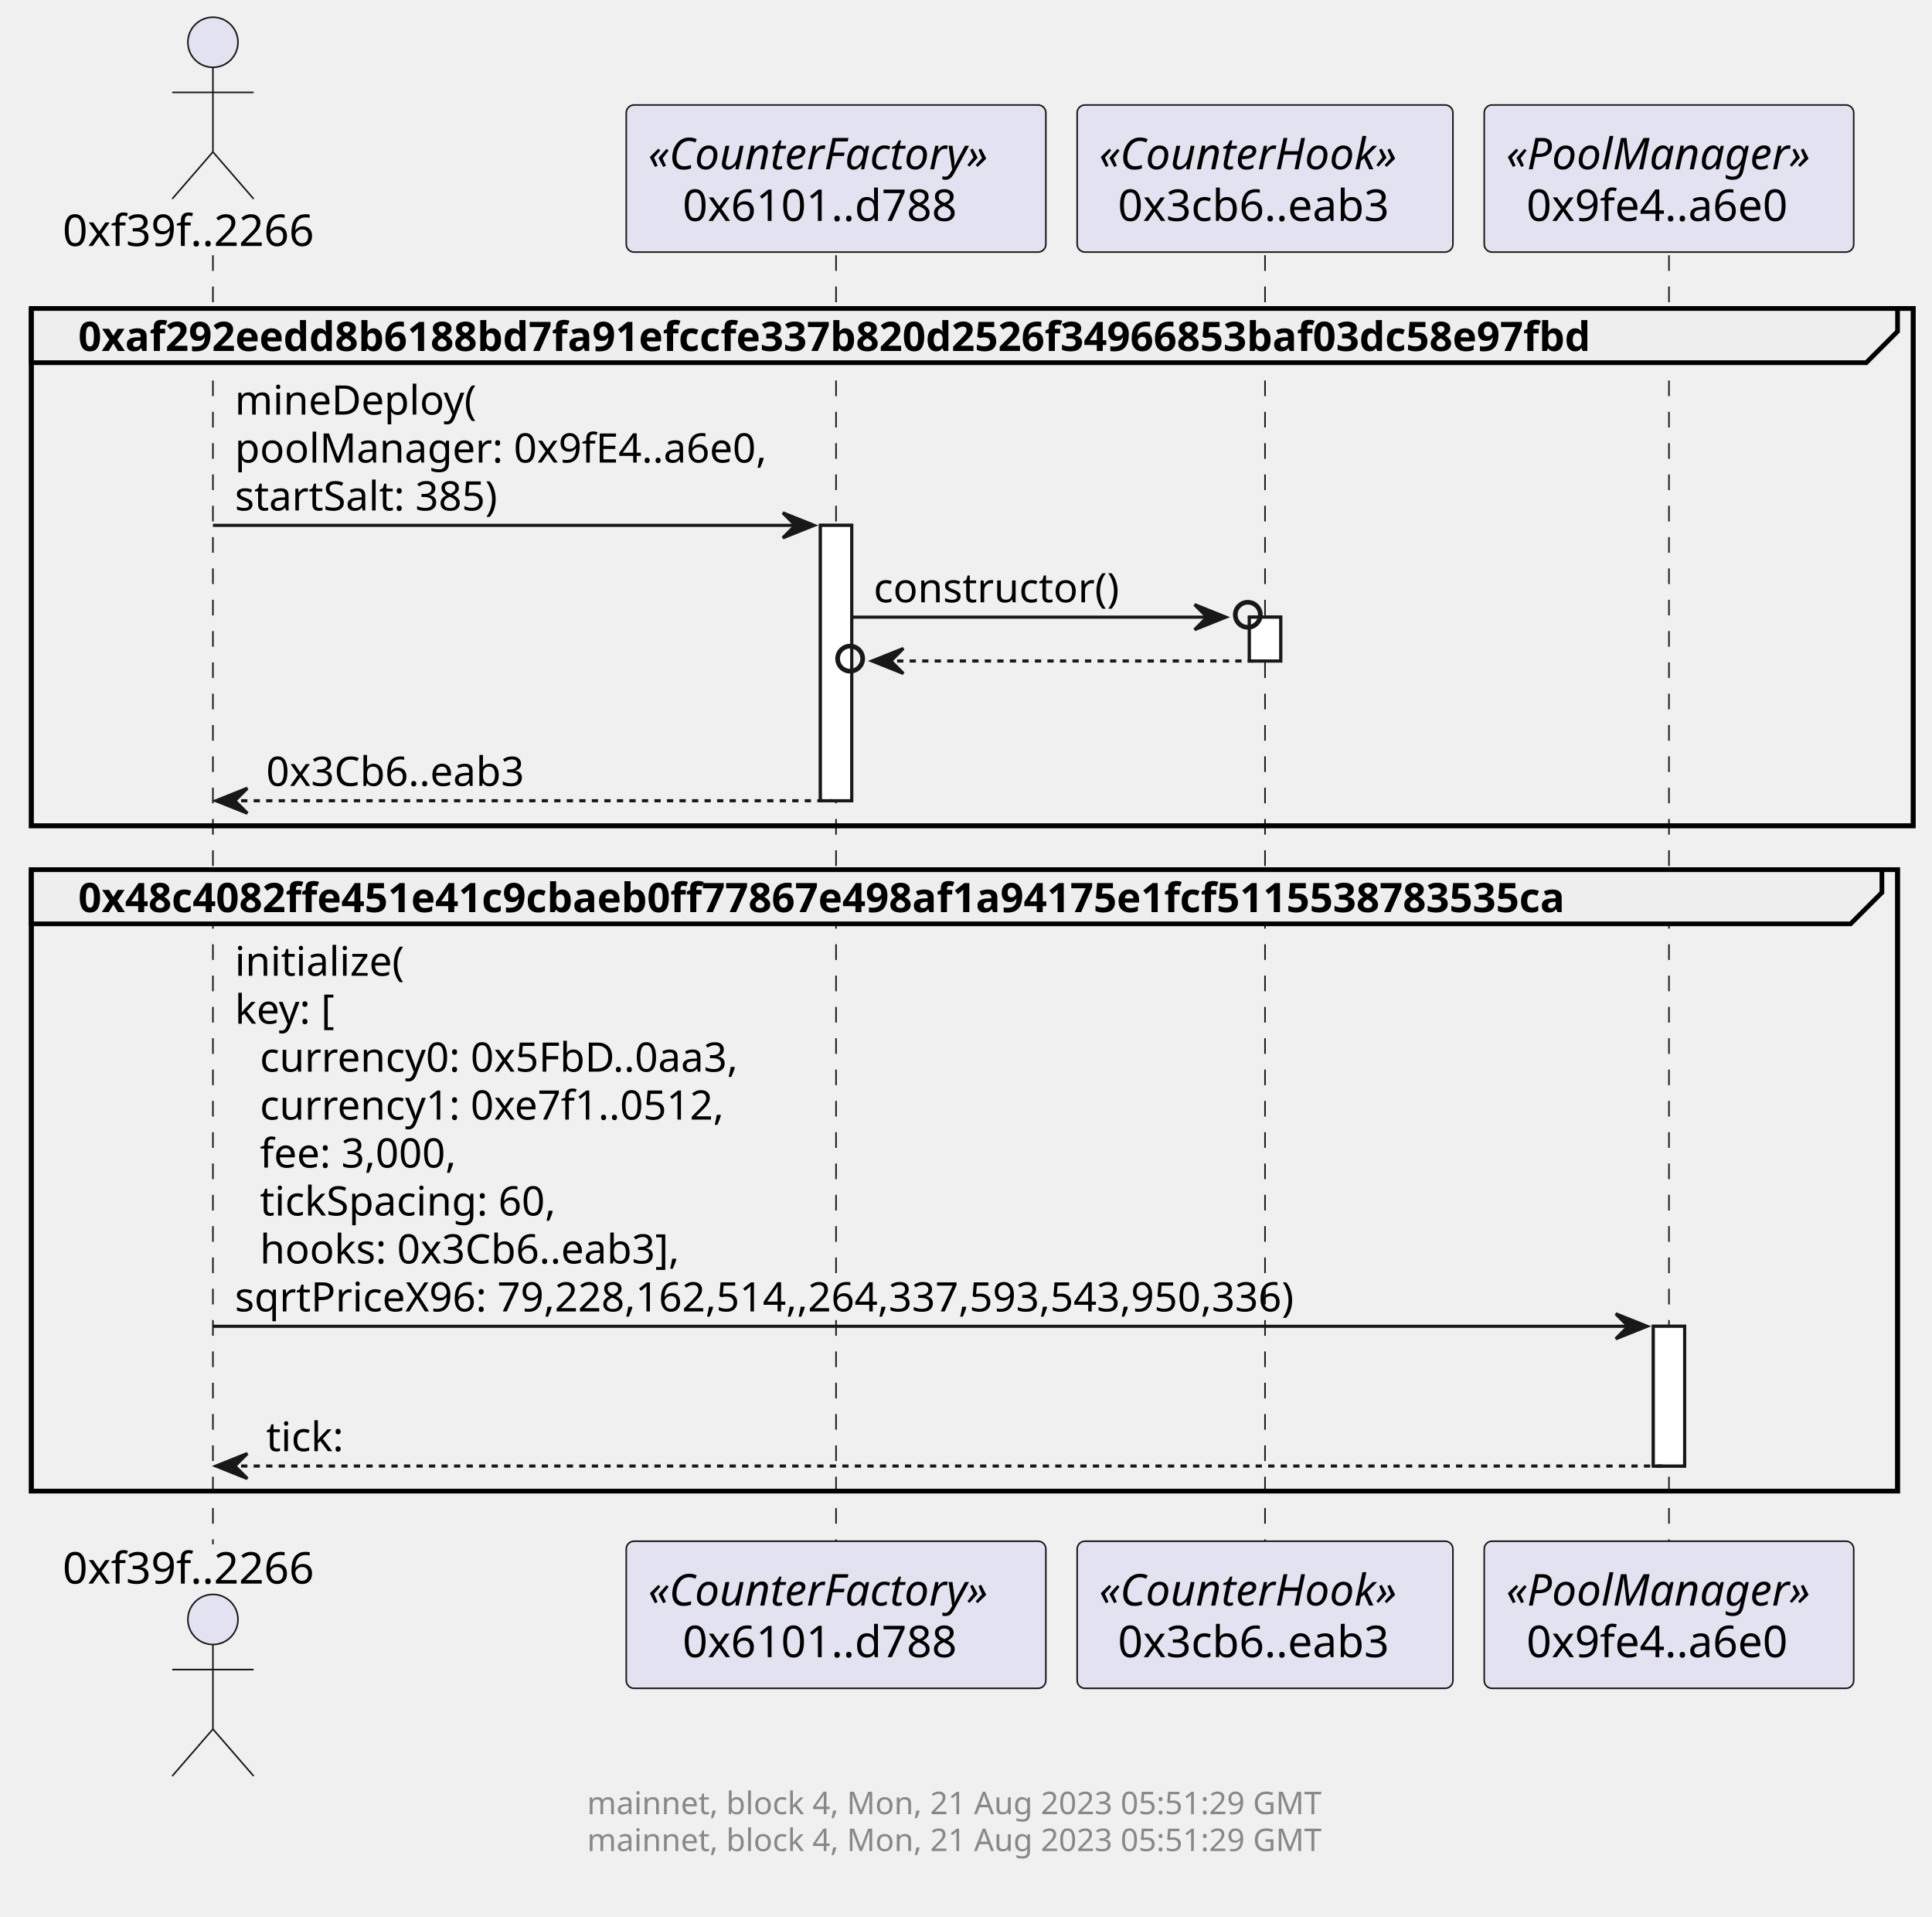
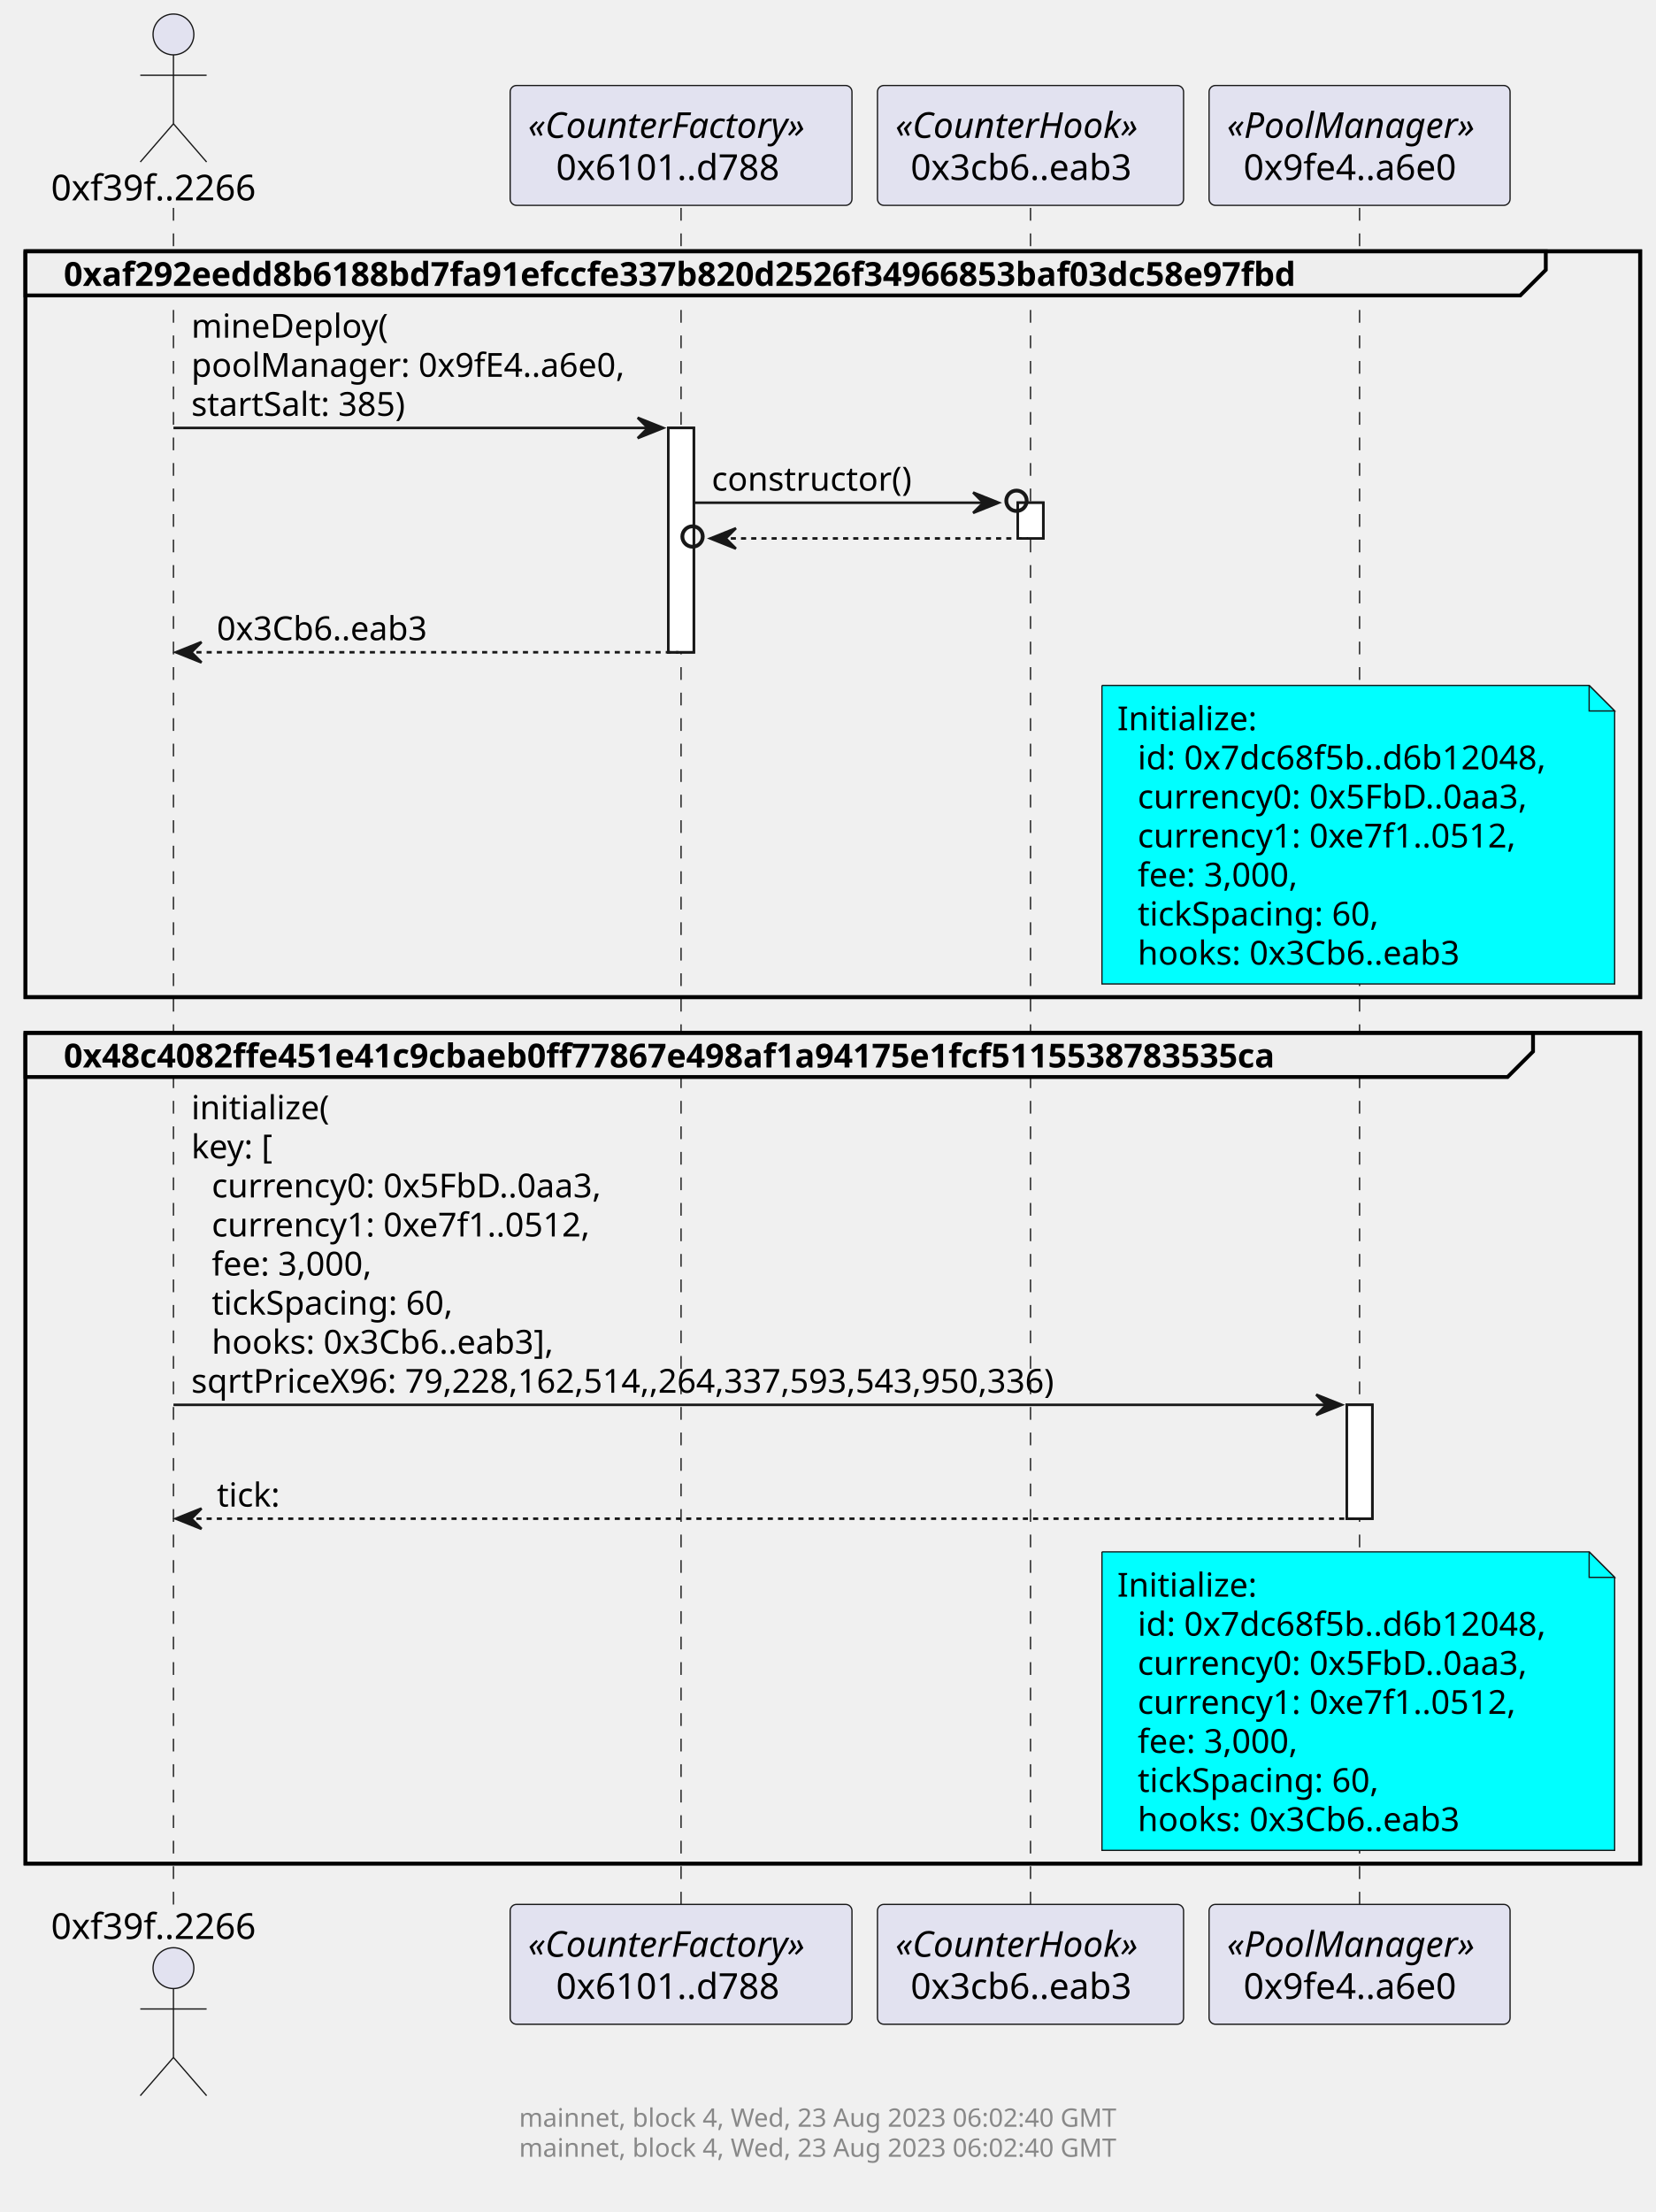
- <svg xmlns="http://www.w3.org/2000/svg" contentStyleType="text/css" height="612px" preserveAspectRatio="none" style="width:617px;height:612px;background:#FFFFFF;" version="1.1" viewBox="0 0 617 612" width="617px" zoomAndPan="magnify">
+ <svg xmlns="http://www.w3.org/2000/svg" contentStyleType="text/css" height="867px" preserveAspectRatio="none" style="width:649px;height:867px;background:#FFFFFF;" version="1.1" viewBox="0 0 649 867" width="649px" zoomAndPan="magnify">
  <defs />
  <g>
    <rect fill="#FFFFFF" height="87.932" style="stroke:#181818;stroke-width:1.0;" width="10" x="262" y="167.731" />
    <rect fill="#FFFFFF" height="14" style="stroke:#181818;stroke-width:1.0;" width="10" x="399" y="197.041" />
-     <rect fill="#FFFFFF" height="44.621" style="stroke:#181818;stroke-width:1.0;" width="10" x="528" y="423.457" />
-     <rect fill="none" height="165.174" style="stroke:#000000;stroke-width:1.5;" width="601" x="10" y="98.488" />
-     <rect fill="none" height="198.416" style="stroke:#000000;stroke-width:1.5;" width="596" x="10" y="277.662" />
-     <line style="stroke:#181818;stroke-width:0.5;stroke-dasharray:5.0,5.0;" x1="68" x2="68" y1="81.488" y2="493.078" />
-     <line style="stroke:#181818;stroke-width:0.5;stroke-dasharray:5.0,5.0;" x1="267" x2="267" y1="81.488" y2="493.078" />
-     <line style="stroke:#181818;stroke-width:0.5;stroke-dasharray:5.0,5.0;" x1="404" x2="404" y1="81.488" y2="493.078" />
-     <line style="stroke:#181818;stroke-width:0.5;stroke-dasharray:5.0,5.0;" x1="533" x2="533" y1="81.488" y2="493.078" />
+     <rect fill="#FFFFFF" height="44.621" style="stroke:#181818;stroke-width:1.0;" width="10" x="528" y="550.631" />
+     <rect fill="none" height="292.348" style="stroke:#000000;stroke-width:1.5;" width="633" x="10" y="98.488" />
+     <rect fill="none" height="325.59" style="stroke:#000000;stroke-width:1.5;" width="633" x="10" y="404.836" />
+     <line style="stroke:#181818;stroke-width:0.5;stroke-dasharray:5.0,5.0;" x1="68" x2="68" y1="81.488" y2="747.426" />
+     <line style="stroke:#181818;stroke-width:0.5;stroke-dasharray:5.0,5.0;" x1="267" x2="267" y1="81.488" y2="747.426" />
+     <line style="stroke:#181818;stroke-width:0.5;stroke-dasharray:5.0,5.0;" x1="404" x2="404" y1="81.488" y2="747.426" />
+     <line style="stroke:#181818;stroke-width:0.5;stroke-dasharray:5.0,5.0;" x1="533" x2="533" y1="81.488" y2="747.426" />
    <text fill="#000000" font-family="sans-serif" font-size="14" lengthAdjust="spacing" textLength="90" x="20" y="78.535">0xf39f..2266</text>
    <ellipse cx="68" cy="13.5" fill="#E2E2F0" rx="8" ry="8" style="stroke:#181818;stroke-width:0.5;" />
    <path d="M68,21.5 L68,48.5 M55,29.5 L81,29.5 M68,48.5 L55,63.5 M68,48.5 L81,63.5 " fill="none" style="stroke:#181818;stroke-width:0.5;" />
-     <text fill="#000000" font-family="sans-serif" font-size="14" lengthAdjust="spacing" textLength="90" x="20" y="505.613">0xf39f..2266</text>
-     <ellipse cx="68" cy="517.066" fill="#E2E2F0" rx="8" ry="8" style="stroke:#181818;stroke-width:0.5;" />
-     <path d="M68,525.066 L68,552.066 M55,533.066 L81,533.066 M68,552.066 L55,567.066 M68,552.066 L81,567.066 " fill="none" style="stroke:#181818;stroke-width:0.5;" />
+     <text fill="#000000" font-family="sans-serif" font-size="14" lengthAdjust="spacing" textLength="90" x="20" y="759.961">0xf39f..2266</text>
+     <ellipse cx="68" cy="771.414" fill="#E2E2F0" rx="8" ry="8" style="stroke:#181818;stroke-width:0.5;" />
+     <path d="M68,779.414 L68,806.414 M55,787.414 L81,787.414 M68,806.414 L55,821.414 M68,806.414 L81,821.414 " fill="none" style="stroke:#181818;stroke-width:0.5;" />
    <rect fill="#E2E2F0" height="46.977" rx="2.5" ry="2.5" style="stroke:#181818;stroke-width:0.5;" width="134" x="200" y="33.512" />
    <text fill="#000000" font-family="sans-serif" font-size="14" font-style="italic" lengthAdjust="spacing" textLength="120" x="207" y="54.047">«CounterFactory»</text>
    <text fill="#000000" font-family="sans-serif" font-size="14" lengthAdjust="spacing" textLength="98" x="218" y="70.535">0x6101..d788</text>
-     <rect fill="#E2E2F0" height="46.977" rx="2.5" ry="2.5" style="stroke:#181818;stroke-width:0.5;" width="134" x="200" y="492.078" />
-     <text fill="#000000" font-family="sans-serif" font-size="14" font-style="italic" lengthAdjust="spacing" textLength="120" x="207" y="512.613">«CounterFactory»</text>
-     <text fill="#000000" font-family="sans-serif" font-size="14" lengthAdjust="spacing" textLength="98" x="218" y="529.102">0x6101..d788</text>
+     <rect fill="#E2E2F0" height="46.977" rx="2.5" ry="2.5" style="stroke:#181818;stroke-width:0.5;" width="134" x="200" y="746.426" />
+     <text fill="#000000" font-family="sans-serif" font-size="14" font-style="italic" lengthAdjust="spacing" textLength="120" x="207" y="766.961">«CounterFactory»</text>
+     <text fill="#000000" font-family="sans-serif" font-size="14" lengthAdjust="spacing" textLength="98" x="218" y="783.449">0x6101..d788</text>
    <rect fill="#E2E2F0" height="46.977" rx="2.5" ry="2.5" style="stroke:#181818;stroke-width:0.5;" width="120" x="344" y="33.512" />
    <text fill="#000000" font-family="sans-serif" font-size="14" font-style="italic" lengthAdjust="spacing" textLength="106" x="351" y="54.047">«CounterHook»</text>
    <text fill="#000000" font-family="sans-serif" font-size="14" lengthAdjust="spacing" textLength="94" x="357" y="70.535">0x3cb6..eab3</text>
-     <rect fill="#E2E2F0" height="46.977" rx="2.5" ry="2.5" style="stroke:#181818;stroke-width:0.5;" width="120" x="344" y="492.078" />
-     <text fill="#000000" font-family="sans-serif" font-size="14" font-style="italic" lengthAdjust="spacing" textLength="106" x="351" y="512.613">«CounterHook»</text>
-     <text fill="#000000" font-family="sans-serif" font-size="14" lengthAdjust="spacing" textLength="94" x="357" y="529.102">0x3cb6..eab3</text>
+     <rect fill="#E2E2F0" height="46.977" rx="2.5" ry="2.5" style="stroke:#181818;stroke-width:0.5;" width="120" x="344" y="746.426" />
+     <text fill="#000000" font-family="sans-serif" font-size="14" font-style="italic" lengthAdjust="spacing" textLength="106" x="351" y="766.961">«CounterHook»</text>
+     <text fill="#000000" font-family="sans-serif" font-size="14" lengthAdjust="spacing" textLength="94" x="357" y="783.449">0x3cb6..eab3</text>
    <rect fill="#E2E2F0" height="46.977" rx="2.5" ry="2.5" style="stroke:#181818;stroke-width:0.5;" width="118" x="474" y="33.512" />
    <text fill="#000000" font-family="sans-serif" font-size="14" font-style="italic" lengthAdjust="spacing" textLength="104" x="481" y="54.047">«PoolManager»</text>
    <text fill="#000000" font-family="sans-serif" font-size="14" lengthAdjust="spacing" textLength="91" x="487.5" y="70.535">0x9fe4..a6e0</text>
-     <rect fill="#E2E2F0" height="46.977" rx="2.5" ry="2.5" style="stroke:#181818;stroke-width:0.5;" width="118" x="474" y="492.078" />
-     <text fill="#000000" font-family="sans-serif" font-size="14" font-style="italic" lengthAdjust="spacing" textLength="104" x="481" y="512.613">«PoolManager»</text>
-     <text fill="#000000" font-family="sans-serif" font-size="14" lengthAdjust="spacing" textLength="91" x="487.5" y="529.102">0x9fe4..a6e0</text>
+     <rect fill="#E2E2F0" height="46.977" rx="2.5" ry="2.5" style="stroke:#181818;stroke-width:0.5;" width="118" x="474" y="746.426" />
+     <text fill="#000000" font-family="sans-serif" font-size="14" font-style="italic" lengthAdjust="spacing" textLength="104" x="481" y="766.961">«PoolManager»</text>
+     <text fill="#000000" font-family="sans-serif" font-size="14" lengthAdjust="spacing" textLength="91" x="487.5" y="783.449">0x9fe4..a6e0</text>
    <rect fill="#FFFFFF" height="87.932" style="stroke:#181818;stroke-width:1.0;" width="10" x="262" y="167.731" />
    <rect fill="#FFFFFF" height="14" style="stroke:#181818;stroke-width:1.0;" width="10" x="399" y="197.041" />
-     <rect fill="#FFFFFF" height="44.621" style="stroke:#181818;stroke-width:1.0;" width="10" x="528" y="423.457" />
+     <rect fill="#FFFFFF" height="44.621" style="stroke:#181818;stroke-width:1.0;" width="10" x="528" y="550.631" />
    <path d="M10,98.488 L606,98.488 L606,105.799 L596,115.799 L10,115.799 L10,98.488 " fill="#EEEEEE" style="stroke:#000000;stroke-width:1.5;" />
-     <rect fill="none" height="165.174" style="stroke:#000000;stroke-width:1.5;" width="601" x="10" y="98.488" />
+     <rect fill="none" height="292.348" style="stroke:#000000;stroke-width:1.5;" width="633" x="10" y="98.488" />
    <text fill="#000000" font-family="sans-serif" font-size="13" font-weight="bold" lengthAdjust="spacing" textLength="551" x="25" y="112.057">0xaf292eedd8b6188bd7fa91efccfe337b820d2526f34966853baf03dc58e97fbd</text>
    <polygon fill="#181818" points="250,163.731,260,167.731,250,171.731,254,167.731" style="stroke:#181818;stroke-width:1.0;" />
    <line style="stroke:#181818;stroke-width:1.0;" x1="68" x2="256" y1="167.731" y2="167.731" />
    <text fill="#000000" font-family="sans-serif" font-size="13" lengthAdjust="spacing" textLength="79" x="75" y="132.367">mineDeploy(</text>
    <text fill="#000000" font-family="sans-serif" font-size="13" lengthAdjust="spacing" textLength="175" x="75" y="147.678">poolManager: 0x9fE4..a6e0,</text>
    <text fill="#000000" font-family="sans-serif" font-size="13" lengthAdjust="spacing" textLength="88" x="75" y="162.988">startSalt: 385)</text>
    <ellipse cx="398.5" cy="196.291" fill="none" rx="4" ry="4" style="stroke:#181818;stroke-width:1.5;" />
    <polygon fill="#181818" points="381.5,193.041,391.5,197.041,381.5,201.041,385.5,197.041" style="stroke:#181818;stroke-width:1.0;" />
    <line style="stroke:#181818;stroke-width:1.0;" x1="272" x2="387.5" y1="197.041" y2="197.041" />
    <text fill="#000000" font-family="sans-serif" font-size="13" lengthAdjust="spacing" textLength="81" x="279" y="192.299">constructor()</text>
    <ellipse cx="271.5" cy="210.291" fill="none" rx="4" ry="4" style="stroke:#181818;stroke-width:1.5;" />
    <polygon fill="#181818" points="288.5,207.041,278.5,211.041,288.5,215.041,284.5,211.041" style="stroke:#181818;stroke-width:1.0;" />
    <line style="stroke:#181818;stroke-width:1.0;stroke-dasharray:2.0,2.0;" x1="286.5" x2="403" y1="211.041" y2="211.041" />
    <polygon fill="#181818" points="79,251.662,69,255.662,79,259.662,75,255.662" style="stroke:#181818;stroke-width:1.0;" />
    <line style="stroke:#181818;stroke-width:1.0;stroke-dasharray:2.0,2.0;" x1="73" x2="266" y1="255.662" y2="255.662" />
    <text fill="#000000" font-family="sans-serif" font-size="13" lengthAdjust="spacing" textLength="4" x="85" y="235.609"> </text>
    <text fill="#000000" font-family="sans-serif" font-size="13" lengthAdjust="spacing" textLength="87" x="85" y="250.92">0x3Cb6..eab3</text>
-     <path d="M10,277.662 L601,277.662 L601,284.973 L591,294.973 L10,294.973 L10,277.662 " fill="#EEEEEE" style="stroke:#000000;stroke-width:1.5;" />
-     <rect fill="none" height="198.416" style="stroke:#000000;stroke-width:1.5;" width="596" x="10" y="277.662" />
-     <text fill="#000000" font-family="sans-serif" font-size="13" font-weight="bold" lengthAdjust="spacing" textLength="546" x="25" y="291.231">0x48c4082ffe451e41c9cbaeb0ff77867e498af1a94175e1fcf5115538783535ca</text>
-     <polygon fill="#181818" points="516,419.457,526,423.457,516,427.457,520,423.457" style="stroke:#181818;stroke-width:1.0;" />
-     <line style="stroke:#181818;stroke-width:1.0;" x1="68" x2="522" y1="423.457" y2="423.457" />
-     <text fill="#000000" font-family="sans-serif" font-size="13" lengthAdjust="spacing" textLength="58" x="75" y="311.541">initialize(</text>
-     <text fill="#000000" font-family="sans-serif" font-size="13" lengthAdjust="spacing" textLength="34" x="75" y="326.852">key: [</text>
-     <text fill="#000000" font-family="sans-serif" font-size="13" lengthAdjust="spacing" textLength="161" x="83" y="342.162">currency0: 0x5FbD..0aa3,</text>
-     <text fill="#000000" font-family="sans-serif" font-size="13" lengthAdjust="spacing" textLength="158" x="83" y="357.473">currency1: 0xe7f1..0512,</text>
-     <text fill="#000000" font-family="sans-serif" font-size="13" lengthAdjust="spacing" textLength="67" x="83" y="372.783">fee: 3,000,</text>
-     <text fill="#000000" font-family="sans-serif" font-size="13" lengthAdjust="spacing" textLength="101" x="83" y="388.094">tickSpacing: 60,</text>
-     <text fill="#000000" font-family="sans-serif" font-size="13" lengthAdjust="spacing" textLength="142" x="83" y="403.404">hooks: 0x3Cb6..eab3],</text>
-     <text fill="#000000" font-family="sans-serif" font-size="13" lengthAdjust="spacing" textLength="363" x="75" y="418.715">sqrtPriceX96: 79,228,162,514,,264,337,593,543,950,336)</text>
-     <polygon fill="#181818" points="79,464.078,69,468.078,79,472.078,75,468.078" style="stroke:#181818;stroke-width:1.0;" />
-     <line style="stroke:#181818;stroke-width:1.0;stroke-dasharray:2.0,2.0;" x1="73" x2="532" y1="468.078" y2="468.078" />
-     <text fill="#000000" font-family="sans-serif" font-size="13" lengthAdjust="spacing" textLength="4" x="85" y="448.025"> </text>
-     <text fill="#000000" font-family="sans-serif" font-size="13" lengthAdjust="spacing" textLength="28" x="85" y="463.336">tick:</text>
-     <text fill="#888888" font-family="sans-serif" font-size="10" lengthAdjust="spacing" textLength="245" x="187.5" y="579.234">mainnet, block 4, Mon, 21 Aug 2023 05:51:29 GMT</text>
-     <text fill="#888888" font-family="sans-serif" font-size="10" lengthAdjust="spacing" textLength="245" x="187.5" y="591.012">mainnet, block 4, Mon, 21 Aug 2023 05:51:29 GMT</text>
-     <text fill="#888888" font-family="sans-serif" font-size="10" lengthAdjust="spacing" textLength="3" x="308.5" y="602.789"> </text>
+     <path d="M432,268.662 L432,385.662 L633,385.662 L633,278.662 L623,268.662 L432,268.662 " fill="#00FFFF" style="stroke:#181818;stroke-width:0.5;" />
+     <path d="M623,268.662 L623,278.662 L633,278.662 L623,268.662 " fill="#00FFFF" style="stroke:#181818;stroke-width:0.5;" />
+     <text fill="#000000" font-family="sans-serif" font-size="13" lengthAdjust="spacing" textLength="58" x="438" y="286.231">Initialize:</text>
+     <text fill="#000000" font-family="sans-serif" font-size="13" lengthAdjust="spacing" textLength="172" x="446" y="301.541">id: 0x7dc68f5b..d6b12048,</text>
+     <text fill="#000000" font-family="sans-serif" font-size="13" lengthAdjust="spacing" textLength="161" x="446" y="316.852">currency0: 0x5FbD..0aa3,</text>
+     <text fill="#000000" font-family="sans-serif" font-size="13" lengthAdjust="spacing" textLength="158" x="446" y="332.162">currency1: 0xe7f1..0512,</text>
+     <text fill="#000000" font-family="sans-serif" font-size="13" lengthAdjust="spacing" textLength="67" x="446" y="347.473">fee: 3,000,</text>
+     <text fill="#000000" font-family="sans-serif" font-size="13" lengthAdjust="spacing" textLength="101" x="446" y="362.783">tickSpacing: 60,</text>
+     <text fill="#000000" font-family="sans-serif" font-size="13" lengthAdjust="spacing" textLength="134" x="446" y="378.094">hooks: 0x3Cb6..eab3</text>
+     <path d="M10,404.836 L601,404.836 L601,412.147 L591,422.147 L10,422.147 L10,404.836 " fill="#EEEEEE" style="stroke:#000000;stroke-width:1.5;" />
+     <rect fill="none" height="325.59" style="stroke:#000000;stroke-width:1.5;" width="633" x="10" y="404.836" />
+     <text fill="#000000" font-family="sans-serif" font-size="13" font-weight="bold" lengthAdjust="spacing" textLength="546" x="25" y="418.404">0x48c4082ffe451e41c9cbaeb0ff77867e498af1a94175e1fcf5115538783535ca</text>
+     <polygon fill="#181818" points="516,546.631,526,550.631,516,554.631,520,550.631" style="stroke:#181818;stroke-width:1.0;" />
+     <line style="stroke:#181818;stroke-width:1.0;" x1="68" x2="522" y1="550.631" y2="550.631" />
+     <text fill="#000000" font-family="sans-serif" font-size="13" lengthAdjust="spacing" textLength="58" x="75" y="438.715">initialize(</text>
+     <text fill="#000000" font-family="sans-serif" font-size="13" lengthAdjust="spacing" textLength="34" x="75" y="454.025">key: [</text>
+     <text fill="#000000" font-family="sans-serif" font-size="13" lengthAdjust="spacing" textLength="161" x="83" y="469.336">currency0: 0x5FbD..0aa3,</text>
+     <text fill="#000000" font-family="sans-serif" font-size="13" lengthAdjust="spacing" textLength="158" x="83" y="484.647">currency1: 0xe7f1..0512,</text>
+     <text fill="#000000" font-family="sans-serif" font-size="13" lengthAdjust="spacing" textLength="67" x="83" y="499.957">fee: 3,000,</text>
+     <text fill="#000000" font-family="sans-serif" font-size="13" lengthAdjust="spacing" textLength="101" x="83" y="515.268">tickSpacing: 60,</text>
+     <text fill="#000000" font-family="sans-serif" font-size="13" lengthAdjust="spacing" textLength="142" x="83" y="530.578">hooks: 0x3Cb6..eab3],</text>
+     <text fill="#000000" font-family="sans-serif" font-size="13" lengthAdjust="spacing" textLength="363" x="75" y="545.889">sqrtPriceX96: 79,228,162,514,,264,337,593,543,950,336)</text>
+     <polygon fill="#181818" points="79,591.252,69,595.252,79,599.252,75,595.252" style="stroke:#181818;stroke-width:1.0;" />
+     <line style="stroke:#181818;stroke-width:1.0;stroke-dasharray:2.0,2.0;" x1="73" x2="532" y1="595.252" y2="595.252" />
+     <text fill="#000000" font-family="sans-serif" font-size="13" lengthAdjust="spacing" textLength="4" x="85" y="575.199"> </text>
+     <text fill="#000000" font-family="sans-serif" font-size="13" lengthAdjust="spacing" textLength="28" x="85" y="590.51">tick:</text>
+     <path d="M432,608.252 L432,725.252 L633,725.252 L633,618.252 L623,608.252 L432,608.252 " fill="#00FFFF" style="stroke:#181818;stroke-width:0.5;" />
+     <path d="M623,608.252 L623,618.252 L633,618.252 L623,608.252 " fill="#00FFFF" style="stroke:#181818;stroke-width:0.5;" />
+     <text fill="#000000" font-family="sans-serif" font-size="13" lengthAdjust="spacing" textLength="58" x="438" y="625.82">Initialize:</text>
+     <text fill="#000000" font-family="sans-serif" font-size="13" lengthAdjust="spacing" textLength="172" x="446" y="641.131">id: 0x7dc68f5b..d6b12048,</text>
+     <text fill="#000000" font-family="sans-serif" font-size="13" lengthAdjust="spacing" textLength="161" x="446" y="656.441">currency0: 0x5FbD..0aa3,</text>
+     <text fill="#000000" font-family="sans-serif" font-size="13" lengthAdjust="spacing" textLength="158" x="446" y="671.752">currency1: 0xe7f1..0512,</text>
+     <text fill="#000000" font-family="sans-serif" font-size="13" lengthAdjust="spacing" textLength="67" x="446" y="687.062">fee: 3,000,</text>
+     <text fill="#000000" font-family="sans-serif" font-size="13" lengthAdjust="spacing" textLength="101" x="446" y="702.373">tickSpacing: 60,</text>
+     <text fill="#000000" font-family="sans-serif" font-size="13" lengthAdjust="spacing" textLength="134" x="446" y="717.684">hooks: 0x3Cb6..eab3</text>
+     <text fill="#888888" font-family="sans-serif" font-size="10" lengthAdjust="spacing" textLength="245" x="203.5" y="833.582">mainnet, block 4, Wed, 23 Aug 2023 06:02:40 GMT</text>
+     <text fill="#888888" font-family="sans-serif" font-size="10" lengthAdjust="spacing" textLength="245" x="203.5" y="845.359">mainnet, block 4, Wed, 23 Aug 2023 06:02:40 GMT</text>
+     <text fill="#888888" font-family="sans-serif" font-size="10" lengthAdjust="spacing" textLength="3" x="324.5" y="857.137"> </text>
  </g>
</svg>
